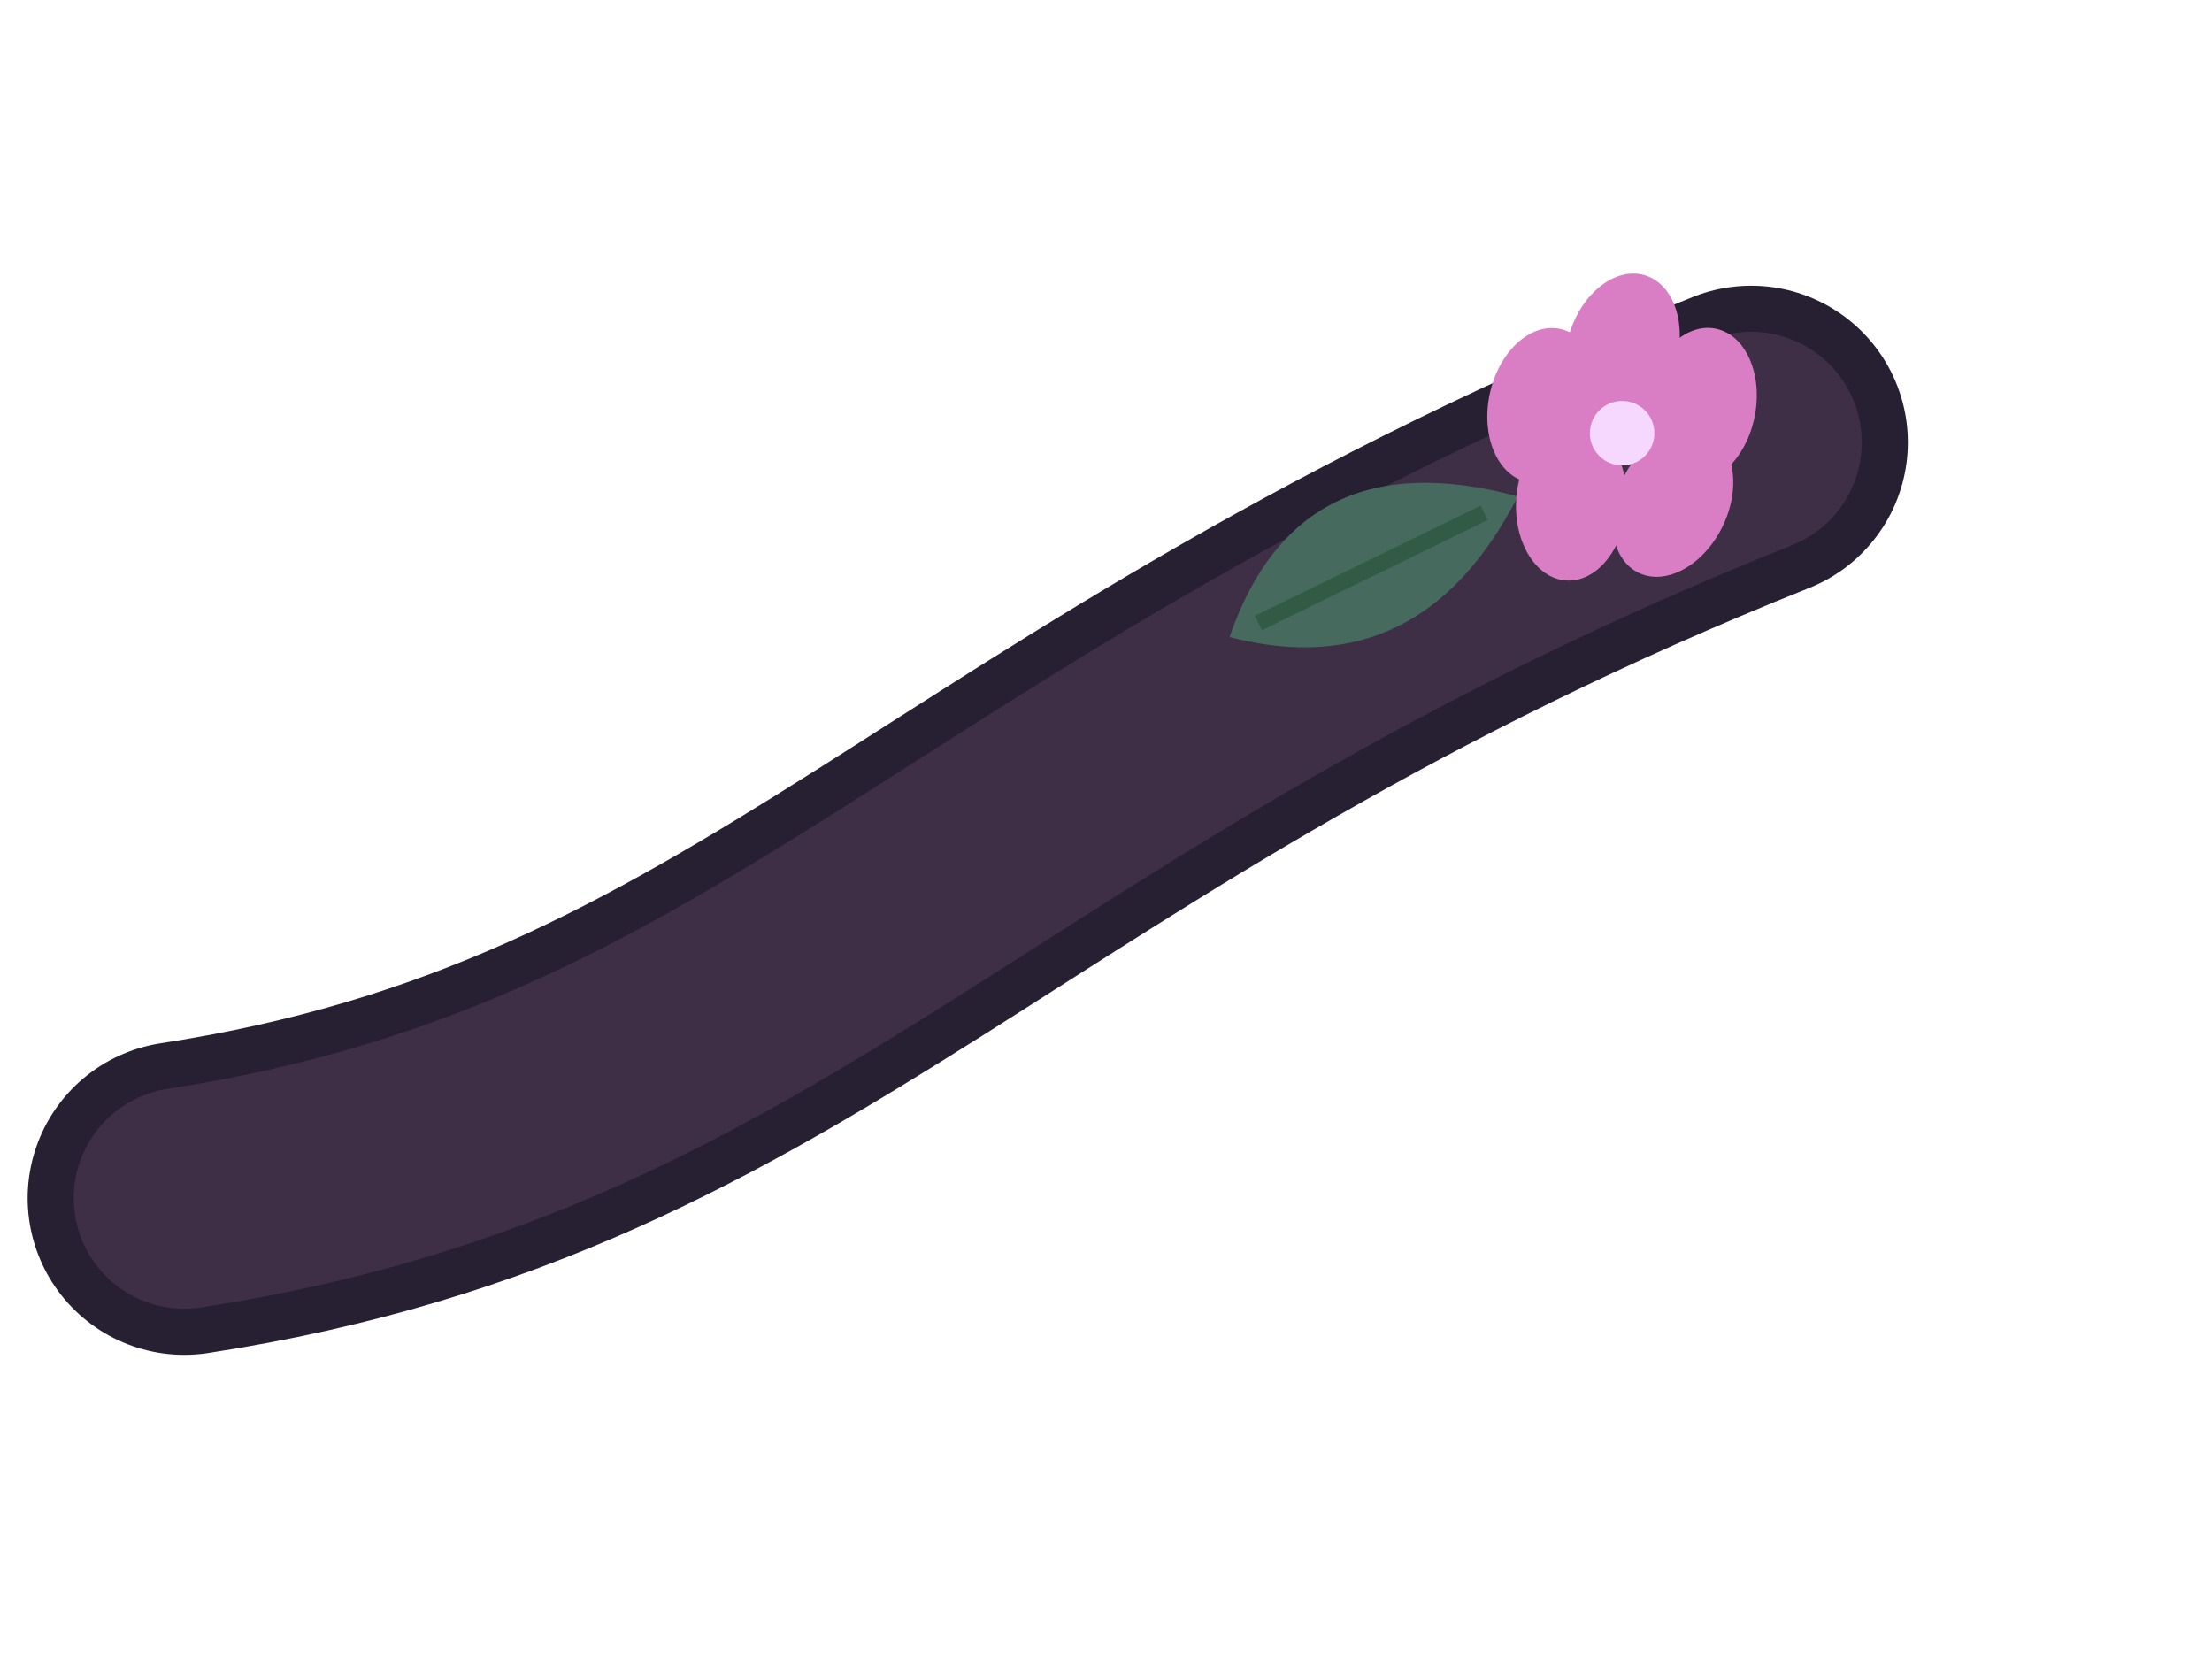
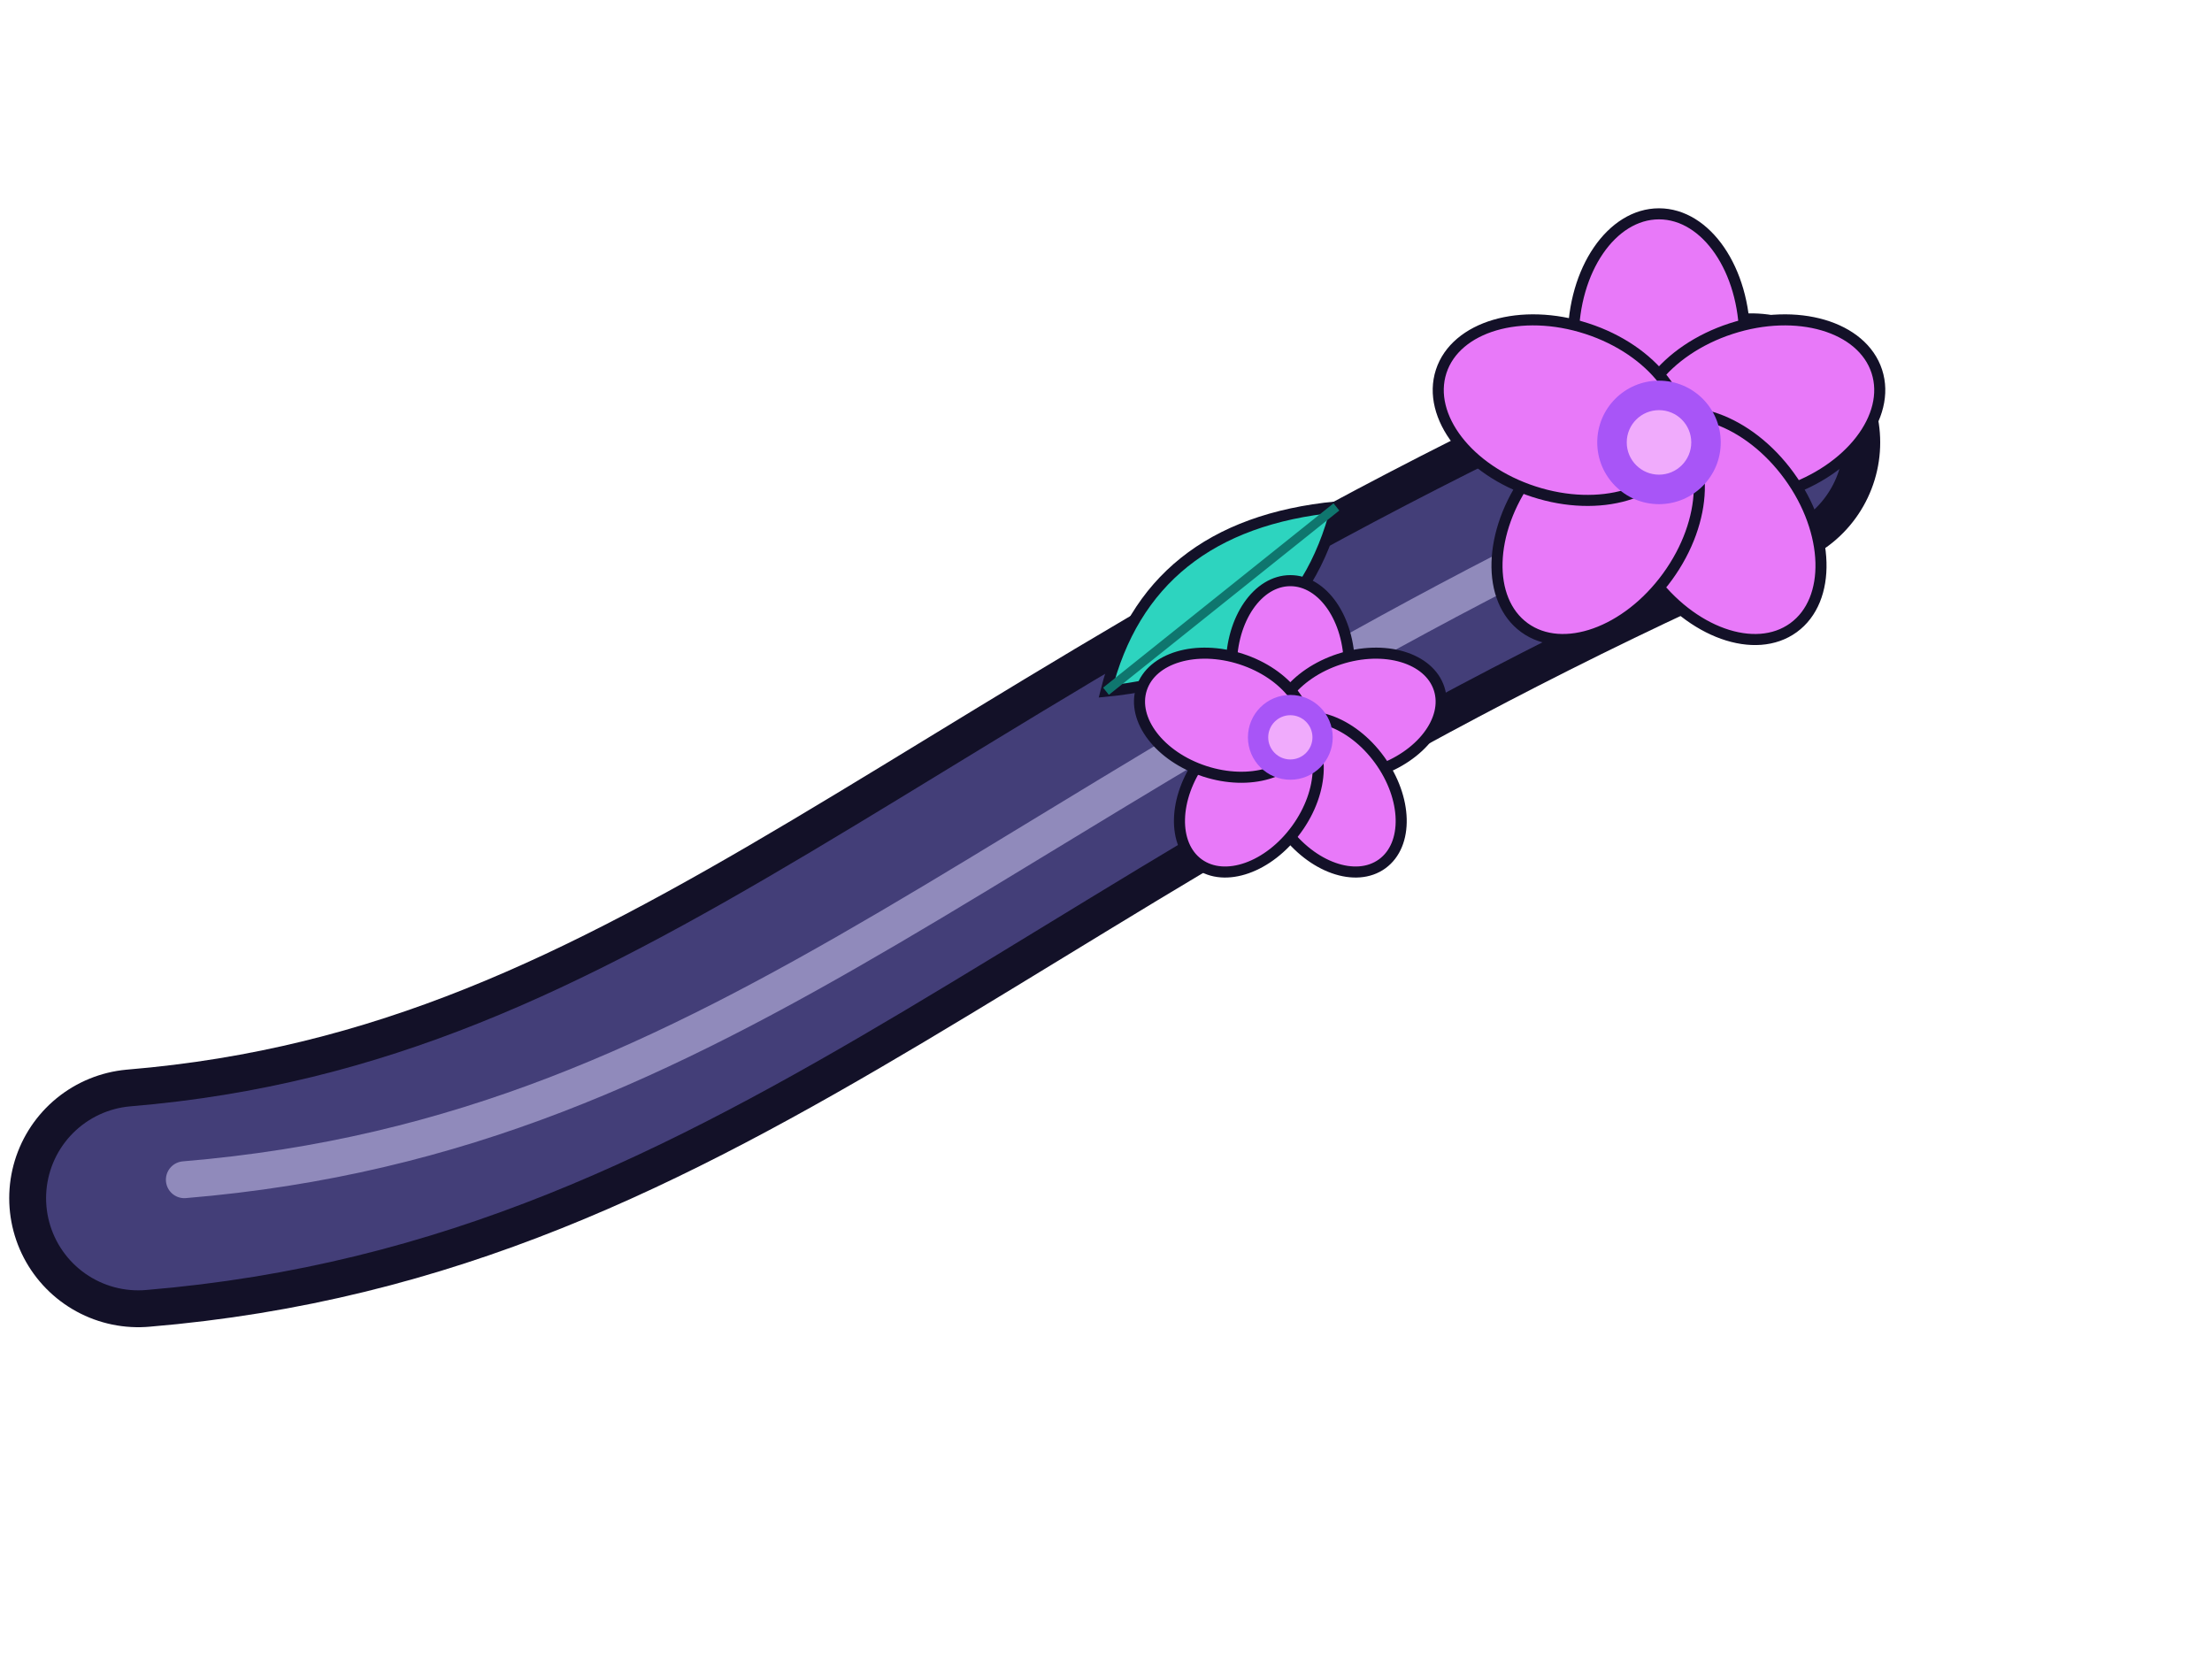
<svg xmlns="http://www.w3.org/2000/svg" width="240" height="180" viewBox="0 0 240 180">
-   <path d="M20 130 C85 120 105 82 190 48" stroke="#271F32" stroke-width="34" fill="none" stroke-linecap="round" />
-   <path d="M20 130 C85 120 105 82 190 48" stroke="#3F3047" stroke-width="24" fill="none" stroke-linecap="round" opacity=".95" />
-   <path d="M 131.76 62 Q 148 45.76 166.56 62 Q 148 75.92 131.76 62 Z" fill="#466A5D" transform="rotate(-26 148 62)" />
-   <path d="M 135.24 62 L 162.5 62" stroke="#28533A" stroke-width="1.74" opacity=".65" transform="rotate(-26 148 62)" />
-   <ellipse cx="176.0" cy="38.0" rx="6.0" ry="8.5" fill="#D97EC4" opacity="1" transform="rotate(17 176.0 38.0)" />
-   <ellipse cx="184.5" cy="44.0" rx="6.0" ry="8.5" fill="#D97EC4" opacity="1" transform="rotate(11 184.5 44.0)" />
-   <ellipse cx="181.5" cy="54.5" rx="6.0" ry="8.5" fill="#D97EC4" opacity="1" transform="rotate(26 181.5 54.5)" />
-   <ellipse cx="170.5" cy="54.5" rx="6.0" ry="8.5" fill="#D97EC4" opacity="1" transform="rotate(4 170.5 54.5)" />
-   <ellipse cx="167.5" cy="44.0" rx="6.0" ry="8.5" fill="#D97EC4" opacity="1" transform="rotate(12 167.5 44.0)" />
-   <circle cx="176" cy="47" r="3.5" fill="#F6D8FF" opacity="1" />
+   <path d="M15 130 C75 125 105 85 190 48" stroke="#131128" stroke-width="28" fill="none" stroke-linecap="round" />
+   <path d="M15 130 C75 125 105 85 190 48" stroke="#433E78" stroke-width="20" fill="none" stroke-linecap="round" />
+   <path d="M20 128 C80 123 108 86 188 50" stroke="#DDD6FE" stroke-width="4" opacity=".5" fill="none" stroke-linecap="round" />
+   <path d="M120 75 Q124.5 57 145 55 Q140.5 73 120 75 Z" fill="#2DD4BF" stroke="#131128" stroke-width="1.2" />
+   <line x1="120" y1="75" x2="145" y2="55" stroke="#0F766E" stroke-width="1" />
+   <ellipse cx="180.0" cy="36.8" rx="9.3" ry="13.6" fill="#E879F9" stroke="#131128" stroke-width="1.2" transform="rotate(0 180.0 36.8)" />
+   <ellipse cx="190.7" cy="44.5" rx="9.3" ry="13.6" fill="#E879F9" stroke="#131128" stroke-width="1.2" transform="rotate(72 190.7 44.5)" />
+   <ellipse cx="186.6" cy="57.1" rx="9.3" ry="13.6" fill="#E879F9" stroke="#131128" stroke-width="1.2" transform="rotate(144 186.6 57.1)" />
+   <ellipse cx="173.4" cy="57.1" rx="9.3" ry="13.6" fill="#E879F9" stroke="#131128" stroke-width="1.2" transform="rotate(216 173.4 57.1)" />
+   <ellipse cx="169.3" cy="44.5" rx="9.3" ry="13.6" fill="#E879F9" stroke="#131128" stroke-width="1.2" transform="rotate(288 169.3 44.5)" />
+   <circle cx="180" cy="48" r="6.7" fill="#A855F7" />
+   <circle cx="180" cy="48" r="3.5" fill="#F0ABFC" />
+   <ellipse cx="140.0" cy="72.3" rx="6.4" ry="9.3" fill="#E879F9" stroke="#131128" stroke-width="1.2" transform="rotate(0 140.0 72.3)" />
+   <ellipse cx="147.3" cy="77.6" rx="6.4" ry="9.3" fill="#E879F9" stroke="#131128" stroke-width="1.2" transform="rotate(72 147.3 77.6)" />
+   <ellipse cx="144.5" cy="86.2" rx="6.4" ry="9.3" fill="#E879F9" stroke="#131128" stroke-width="1.2" transform="rotate(144 144.5 86.2)" />
+   <ellipse cx="135.5" cy="86.2" rx="6.4" ry="9.3" fill="#E879F9" stroke="#131128" stroke-width="1.2" transform="rotate(216 135.5 86.2)" />
+   <ellipse cx="132.7" cy="77.6" rx="6.4" ry="9.3" fill="#E879F9" stroke="#131128" stroke-width="1.2" transform="rotate(288 132.7 77.6)" />
+   <circle cx="140" cy="80" r="4.6" fill="#A855F7" />
+   <circle cx="140" cy="80" r="2.4" fill="#F0ABFC" />
</svg>
